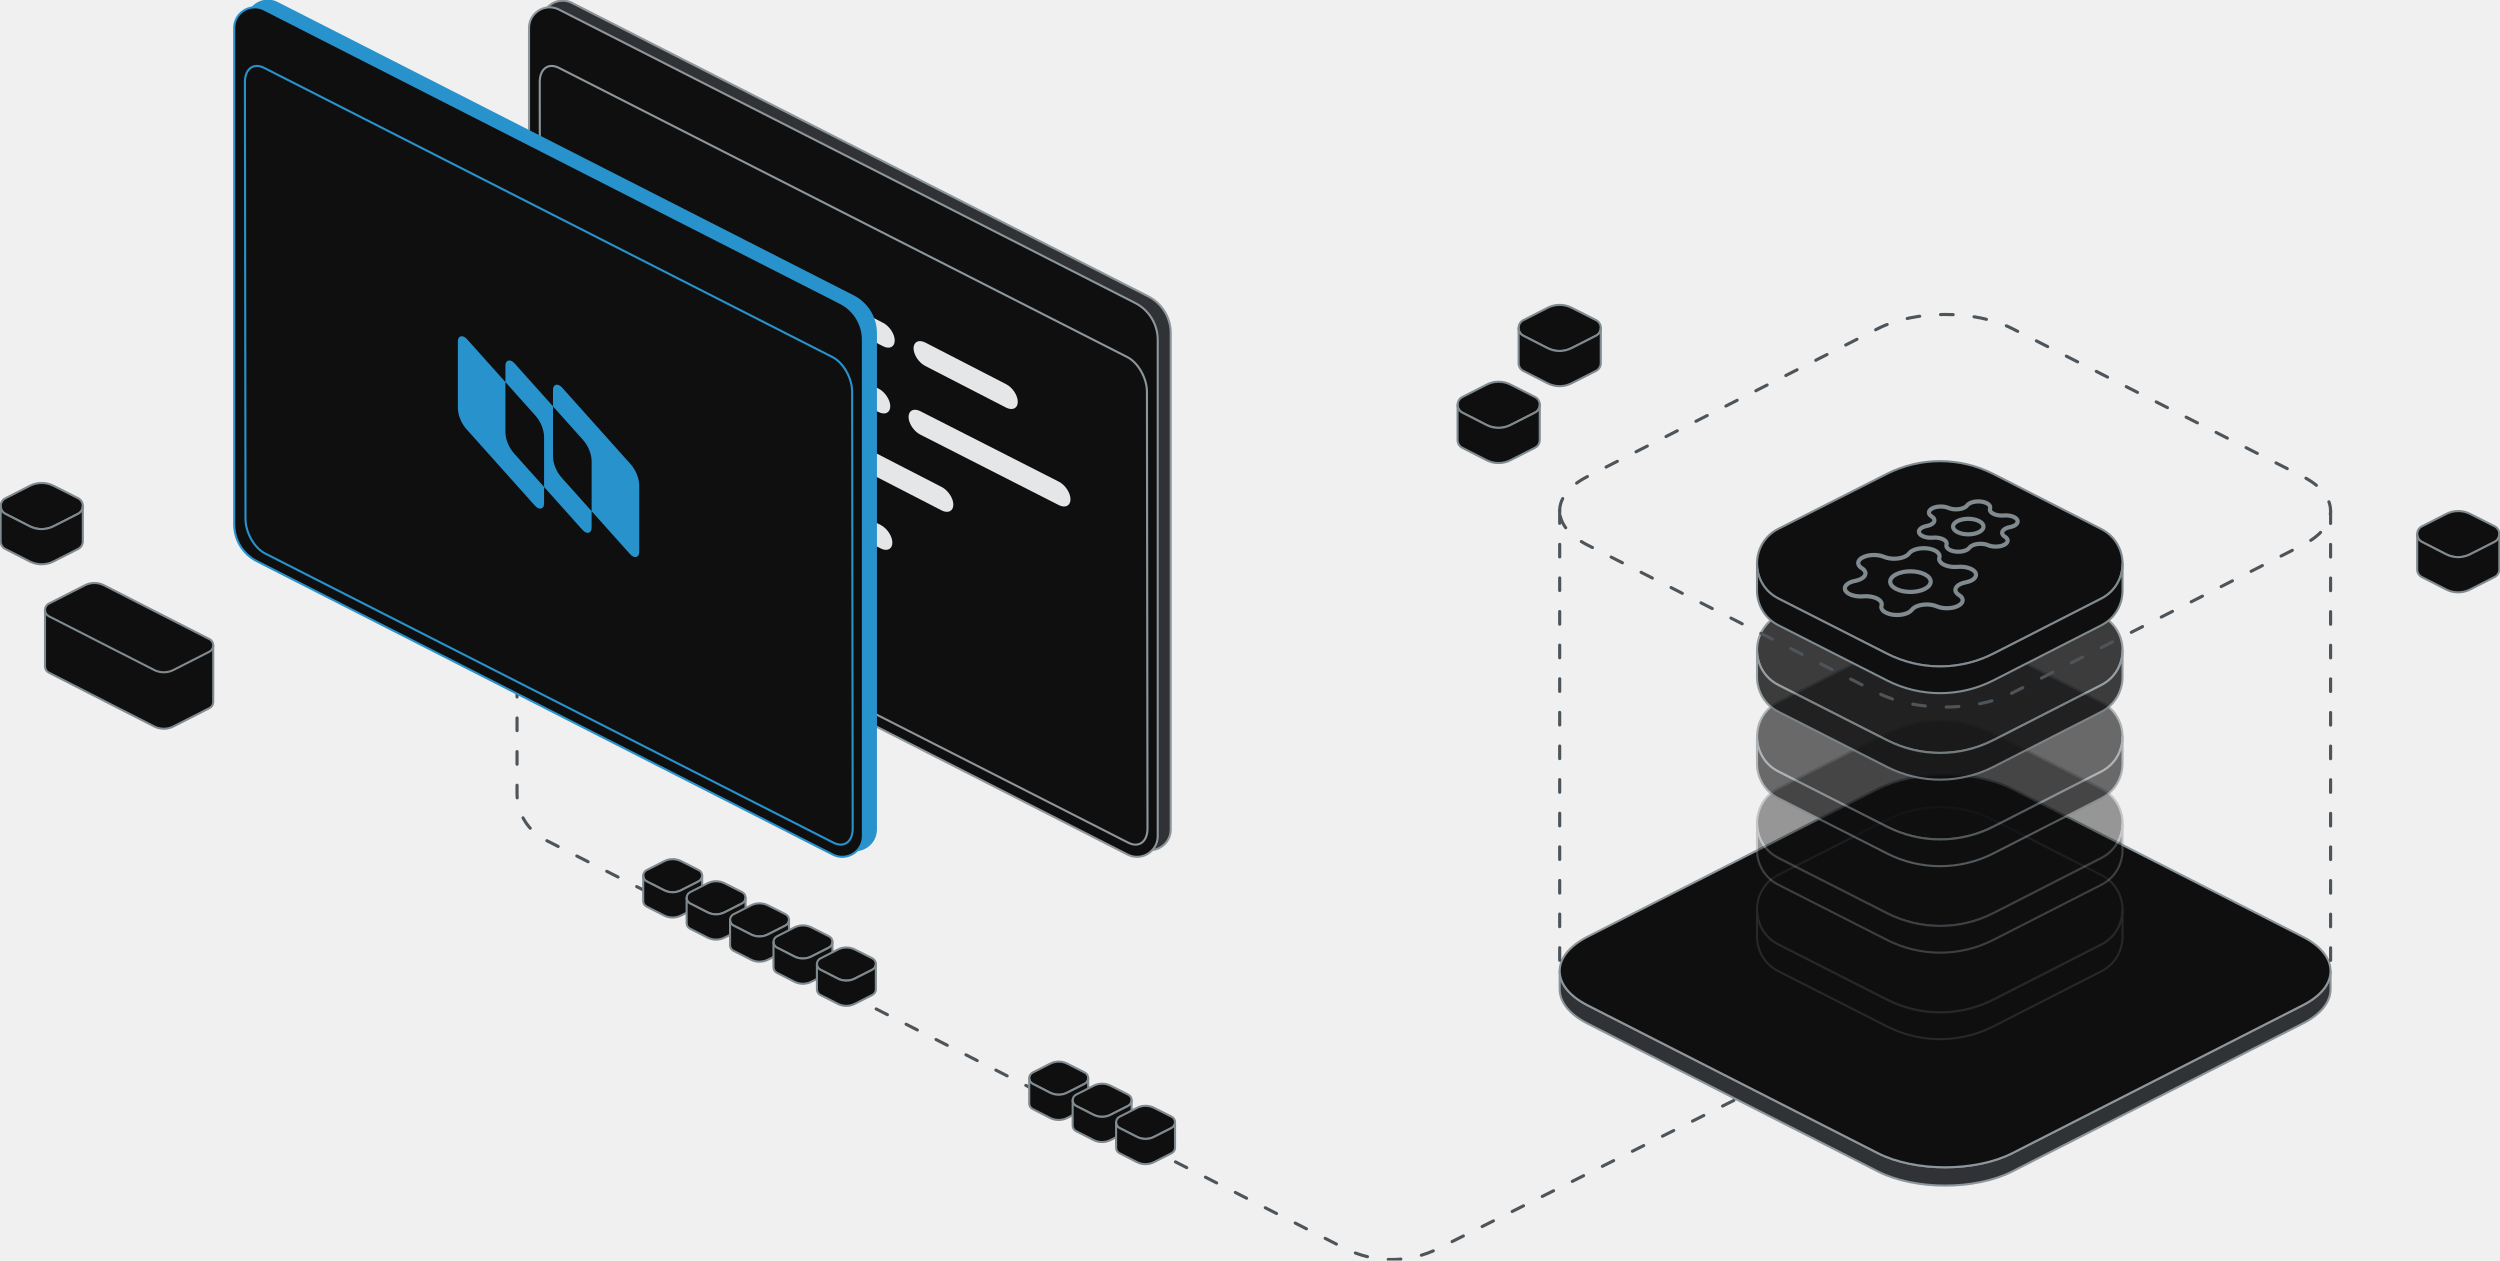
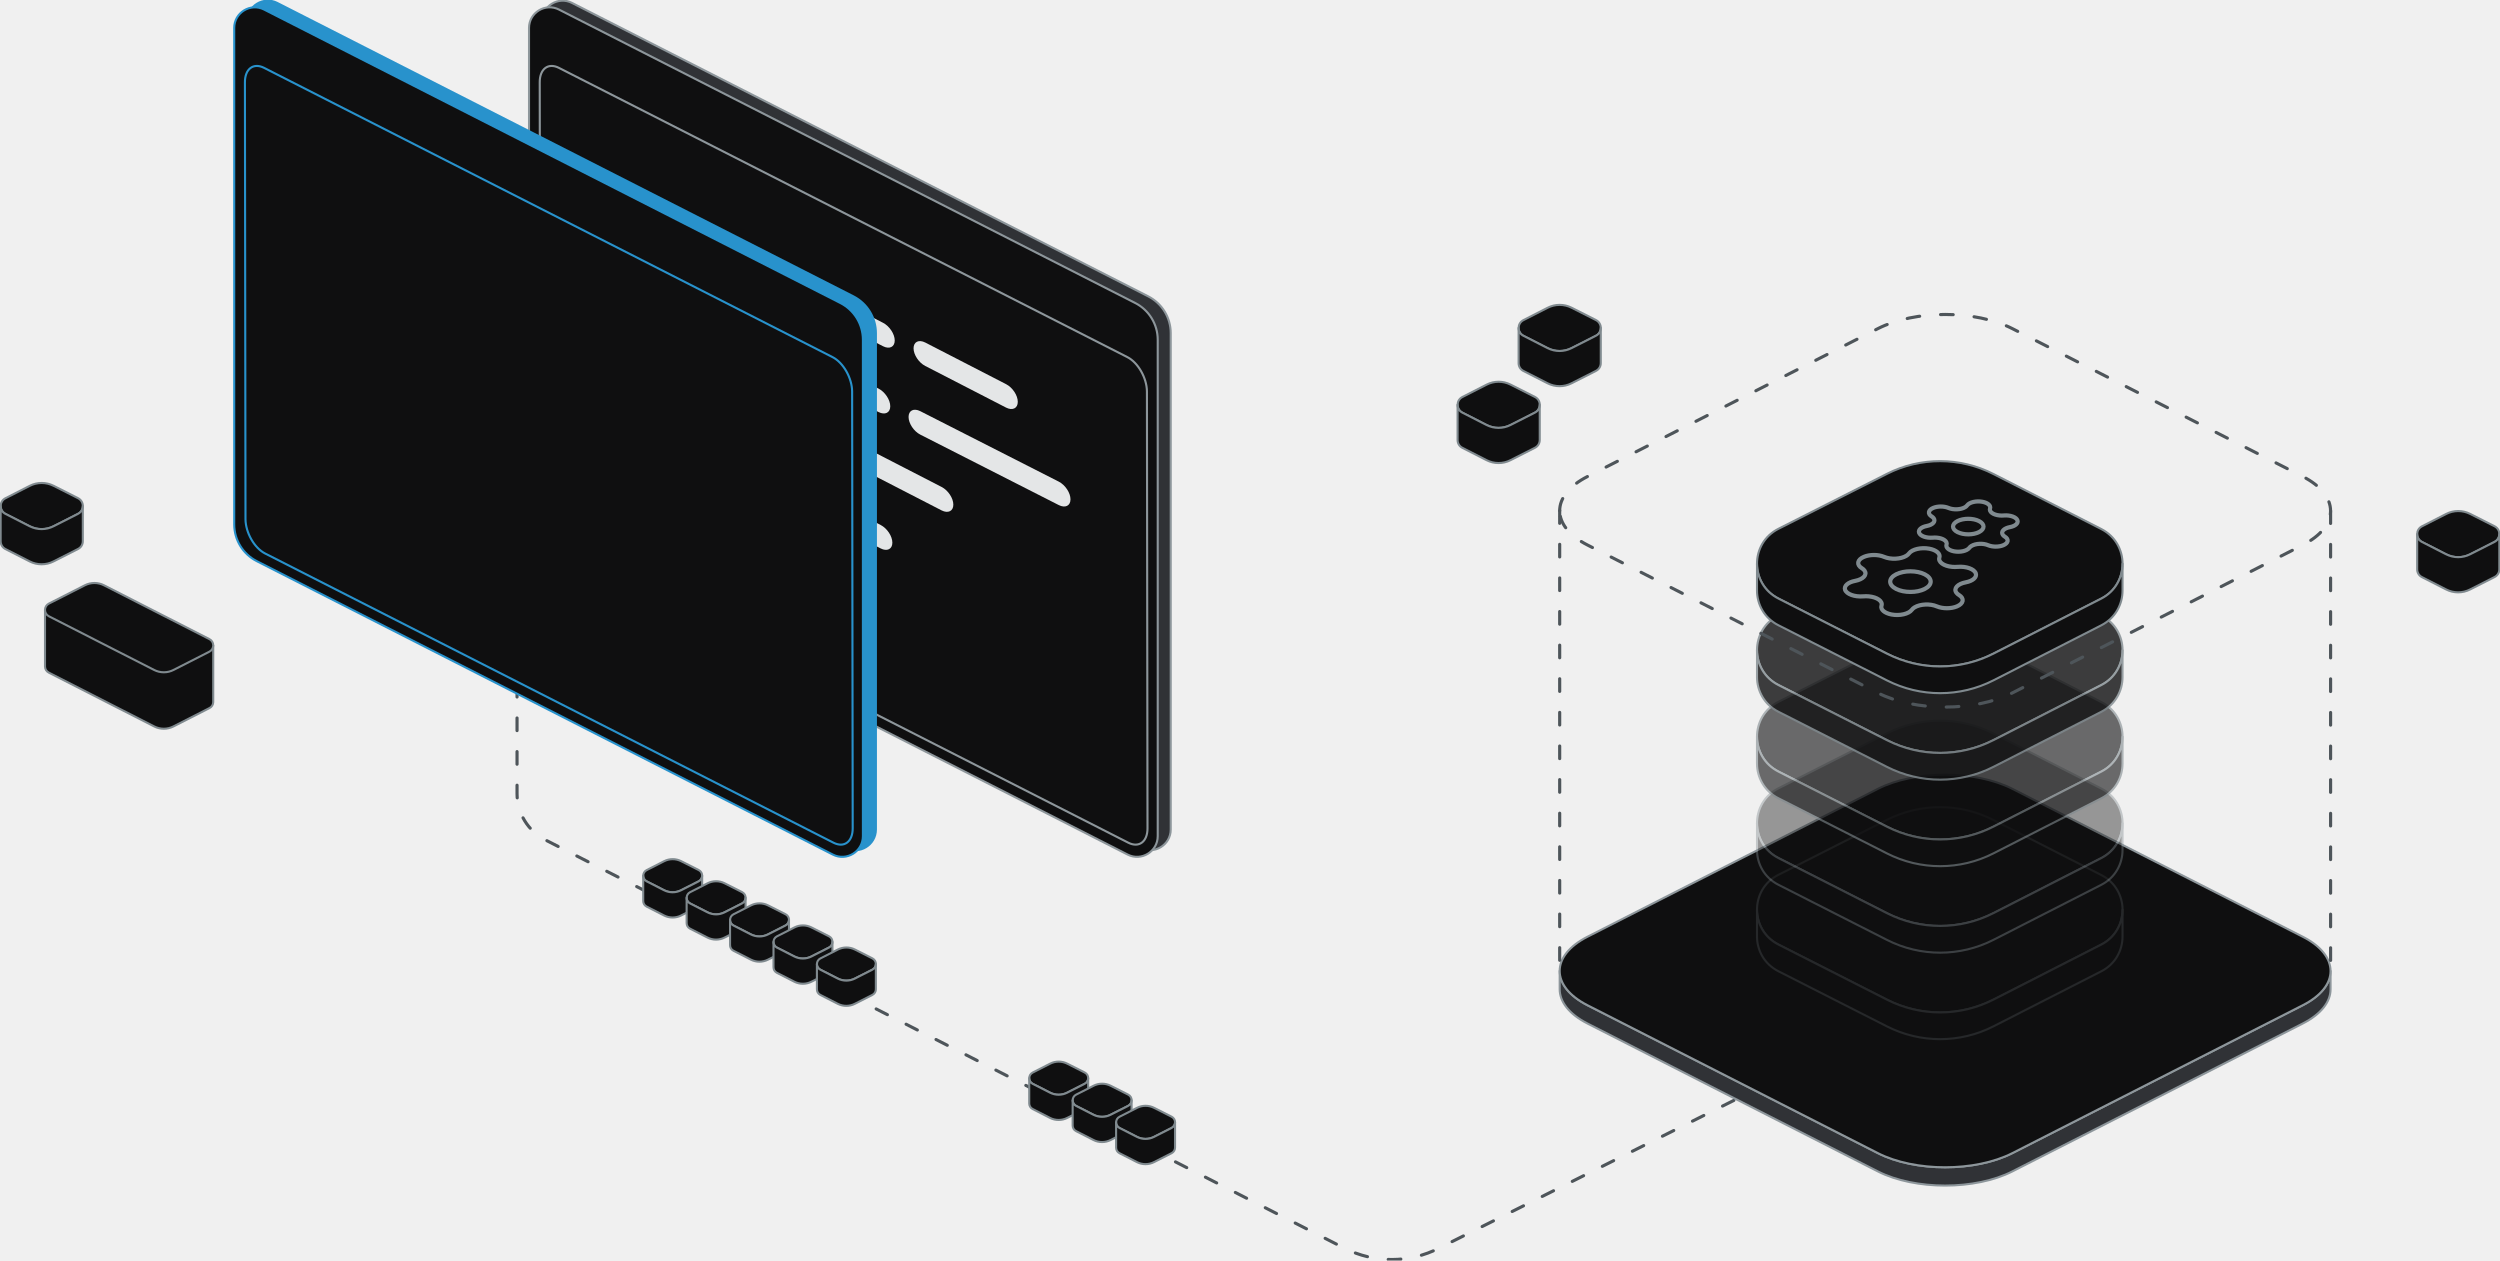
<svg xmlns="http://www.w3.org/2000/svg" width="595" height="300" viewBox="0 0 595 300" fill="none">
  <g clip-path="url(#clip0_1007_112155)">
    <path d="M412.653 261.898L342.506 297.05C335.439 300.668 327.06 300.68 319.981 297.074L129.812 199.907C125.666 197.798 123.055 193.536 123.055 188.885V106.099" stroke="#4E555A" stroke-width="0.75" stroke-linecap="round" stroke-linejoin="round" stroke-dasharray="3 5 3 5" />
    <path d="M136.141 0.699L273.261 70.526C276.553 72.203 278.632 75.586 278.632 79.285V197.427C278.626 201.095 274.746 203.47 271.472 201.806L134.365 131.966C131.073 130.29 129 126.907 129 123.208V5.078C129 1.41 132.88 -0.965 136.147 0.699H136.141Z" fill="#303236" stroke="#8D969B" stroke-width="0.5" stroke-linecap="round" stroke-linejoin="round" />
    <path d="M133.047 2.282L270.167 72.11C273.459 73.786 275.538 77.17 275.538 80.868V199.01C275.532 202.678 271.652 205.054 268.379 203.39L131.271 133.55C127.979 131.874 125.906 128.49 125.906 124.791V6.662C125.906 2.994 129.786 0.619 133.053 2.282H133.047Z" fill="#0F0F10" stroke="#8D969B" stroke-width="0.5" stroke-linecap="round" stroke-linejoin="round" />
    <path d="M268.545 200.569L133.251 131.725C130.708 130.432 128.622 126.783 128.591 123.573L128.455 19.614C128.431 16.41 130.466 14.857 133.016 16.15L268.31 84.994C270.853 86.287 272.939 89.936 272.97 93.147L273.106 197.105C273.131 200.309 271.095 201.862 268.545 200.569Z" fill="#0F0F10" stroke="#8D969B" stroke-width="0.5" stroke-linecap="round" stroke-linejoin="round" />
    <path d="M180.304 67.013L161.078 57.11C159.537 56.325 158.287 54.438 158.287 52.898C158.287 51.358 159.537 50.745 161.078 51.531L180.304 61.434C181.845 62.219 183.095 64.106 183.095 65.646C183.095 67.186 181.845 67.799 180.304 67.013Z" fill="#E4E6E7" />
    <path d="M210.156 82.402L190.929 72.499C189.389 71.714 188.139 69.827 188.139 68.287C188.139 66.747 189.389 66.135 190.929 66.92L210.156 76.823C211.696 77.609 212.946 79.495 212.946 81.035C212.946 82.576 211.696 83.188 210.156 82.402Z" fill="#E4E6E7" />
    <path d="M239.443 97.006L220.217 87.103C218.676 86.318 217.426 84.431 217.426 82.891C217.426 81.351 218.676 80.739 220.217 81.524L239.443 91.427C240.983 92.213 242.233 94.099 242.233 95.639C242.233 97.179 240.983 97.792 239.443 97.006Z" fill="#E4E6E7" />
    <path d="M180.304 115.921L161.078 106.018C159.537 105.233 158.287 103.346 158.287 101.806C158.287 100.266 159.537 99.654 161.078 100.439L180.304 110.342C181.845 111.128 183.095 113.014 183.095 114.554C183.095 116.095 181.845 116.707 180.304 115.921Z" fill="#E4E6E7" />
    <path d="M209.591 130.525L190.365 120.622C188.824 119.837 187.574 117.95 187.574 116.41C187.574 114.87 188.824 114.257 190.365 115.043L209.591 124.946C211.132 125.731 212.382 127.618 212.382 129.158C212.382 130.698 211.132 131.311 209.591 130.525Z" fill="#E4E6E7" />
    <path d="M179.804 83.46L160.578 73.557C159.037 72.772 157.787 70.885 157.787 69.345C157.787 67.805 159.037 67.192 160.578 67.978L179.804 77.881C181.345 78.666 182.595 80.553 182.595 82.093C182.595 83.633 181.345 84.246 179.804 83.46Z" fill="#E4E6E7" />
    <path d="M209.091 98.064L189.865 88.161C188.324 87.376 187.074 85.489 187.074 83.949C187.074 82.409 188.324 81.796 189.865 82.582L209.091 92.485C210.632 93.27 211.882 95.157 211.882 96.697C211.882 98.237 210.632 98.85 209.091 98.064Z" fill="#E4E6E7" />
    <path d="M224.103 121.476L204.877 111.573C203.336 110.787 202.086 108.901 202.086 107.361C202.086 105.821 203.336 105.208 204.877 105.994L224.103 115.897C225.644 116.682 226.894 118.569 226.894 120.109C226.894 121.649 225.644 122.261 224.103 121.476Z" fill="#E4E6E7" />
    <path d="M194.035 138.17L161.078 121.402C159.537 120.616 158.287 118.73 158.287 117.189C158.287 115.649 159.537 115.037 161.078 115.822L194.035 132.591C195.576 133.377 196.826 135.263 196.826 136.803C196.826 138.344 195.576 138.956 194.035 138.17Z" fill="#E4E6E7" />
    <path d="M150.992 51.976L147.799 50.349C147.168 50.028 146.66 49.261 146.66 48.63V45.438C146.66 44.807 147.174 44.56 147.799 44.875L150.992 46.502C151.623 46.824 152.13 47.591 152.13 48.222V51.413C152.13 52.044 151.617 52.292 150.992 51.976Z" fill="#E4E6E7" />
    <path d="M150.992 67.947L147.799 66.32C147.168 65.999 146.66 65.232 146.66 64.601V61.409C146.66 60.778 147.174 60.531 147.799 60.846L150.992 62.473C151.623 62.795 152.13 63.562 152.13 64.192V67.384C152.13 68.015 151.617 68.263 150.992 67.947Z" fill="#E4E6E7" />
    <path d="M150.992 84.141L147.799 82.514C147.168 82.192 146.66 81.425 146.66 80.794V77.603C146.66 76.972 147.174 76.724 147.799 77.04L150.992 78.666C151.623 78.988 152.13 79.755 152.13 80.386V83.578C152.13 84.209 151.617 84.456 150.992 84.141Z" fill="#E4E6E7" />
    <path d="M150.992 116.274L147.799 114.647C147.168 114.325 146.66 113.558 146.66 112.928V109.736C146.66 109.105 147.174 108.858 147.799 109.173L150.992 110.8C151.623 111.121 152.13 111.888 152.13 112.519V115.711C152.13 116.342 151.617 116.589 150.992 116.274Z" fill="#E4E6E7" />
    <path d="M251.986 120.208L219.029 103.439C217.488 102.654 216.238 100.767 216.238 99.227C216.238 97.687 217.488 97.074 219.029 97.86L251.986 114.629C253.527 115.414 254.777 117.301 254.777 118.841C254.777 120.381 253.527 120.993 251.986 120.208Z" fill="#E4E6E7" />
    <path d="M194.035 105.963L161.078 89.194C159.537 88.409 158.287 86.522 158.287 84.982C158.287 83.442 159.537 82.829 161.078 83.615L194.035 100.384C195.576 101.169 196.826 103.056 196.826 104.596C196.826 106.136 195.576 106.748 194.035 105.963Z" fill="#E4E6E7" />
    <path d="M150.992 100.192L147.799 98.565C147.168 98.243 146.66 97.476 146.66 96.845V93.654C146.66 93.023 147.174 92.775 147.799 93.091L150.992 94.718C151.623 95.039 152.13 95.806 152.13 96.437V99.629C152.13 100.26 151.617 100.507 150.992 100.192Z" fill="#E4E6E7" />
    <path d="M65.971 0.699L203.091 70.526C206.383 72.203 208.462 75.586 208.462 79.285V197.427C208.456 201.095 204.576 203.47 201.302 201.806L64.195 131.966C60.903 130.29 58.83 126.907 58.83 123.208V5.078C58.83 1.41 62.71 -0.965 65.977 0.699H65.971Z" fill="#2892CC" stroke="#2892CC" stroke-width="0.5" stroke-linecap="round" stroke-linejoin="round" />
    <path d="M62.883 2.282L200.003 72.11C203.295 73.786 205.374 77.17 205.374 80.868V199.01C205.368 202.678 201.488 205.054 198.214 203.39L61.107 133.55C57.815 131.874 55.742 128.49 55.742 124.791V6.662C55.742 2.994 59.622 0.619 62.889 2.282H62.883Z" fill="#0F0F10" stroke="#2892CC" stroke-width="0.5" stroke-linecap="round" stroke-linejoin="round" />
    <path d="M198.381 200.569L63.087 131.725C60.544 130.432 58.458 126.783 58.427 123.573L58.291 19.614C58.267 16.41 60.302 14.857 62.852 16.15L198.146 84.994C200.689 86.287 202.775 89.936 202.806 93.147L202.942 197.105C202.966 200.309 200.931 201.862 198.381 200.569Z" fill="#0F0F10" stroke="#2892CC" stroke-width="0.5" stroke-linecap="round" stroke-linejoin="round" />
    <path d="M153.084 208.425C153.084 208.957 153.356 209.482 153.901 209.761L157.168 211.425L158.041 211.87C159.328 212.526 160.844 212.526 162.131 211.87L163.016 211.418L166.295 209.754C166.84 209.476 167.118 208.95 167.118 208.418C167.118 207.886 166.846 207.355 166.295 207.076L162.131 204.967C160.844 204.317 159.328 204.317 158.047 204.973L153.907 207.082C153.362 207.361 153.09 207.893 153.09 208.418L153.084 208.425Z" fill="#0F0F10" stroke="#808A8F" stroke-width="0.5" stroke-linecap="round" stroke-linejoin="round" />
    <path d="M153.084 208.425V214.431C153.084 214.963 153.357 215.488 153.901 215.767L158.035 217.876C159.322 218.532 160.838 218.532 162.125 217.876L166.289 215.761C166.834 215.482 167.112 214.956 167.112 214.424V208.418C167.112 208.944 166.834 209.476 166.289 209.754L163.01 211.418L162.125 211.87C160.838 212.526 159.322 212.526 158.035 211.87L157.162 211.425L153.895 209.761C153.35 209.482 153.078 208.95 153.078 208.425H153.084Z" fill="#0F0F10" stroke="#808A8F" stroke-width="0.5" stroke-linecap="round" stroke-linejoin="round" />
    <path d="M163.418 213.682C163.418 214.214 163.69 214.74 164.235 215.018L167.502 216.682L168.375 217.128C169.662 217.783 171.178 217.783 172.465 217.128L173.35 216.676L176.629 215.012C177.174 214.734 177.452 214.208 177.452 213.676C177.452 213.144 177.18 212.612 176.629 212.334L172.465 210.225C171.178 209.575 169.662 209.575 168.381 210.231L164.241 212.34C163.696 212.618 163.424 213.15 163.424 213.676L163.418 213.682Z" fill="#0F0F10" stroke="#808A8F" stroke-width="0.5" stroke-linecap="round" stroke-linejoin="round" />
    <path d="M163.418 213.682V219.688C163.418 220.22 163.691 220.746 164.235 221.024L168.369 223.134C169.656 223.789 171.172 223.789 172.459 223.134L176.623 221.018C177.168 220.74 177.446 220.214 177.446 219.682V213.676C177.446 214.202 177.168 214.734 176.623 215.012L173.344 216.676L172.459 217.127C171.172 217.783 169.656 217.783 168.369 217.127L167.496 216.682L164.229 215.018C163.684 214.74 163.412 214.208 163.412 213.682H163.418Z" fill="#0F0F10" stroke="#808A8F" stroke-width="0.5" stroke-linecap="round" stroke-linejoin="round" />
    <path d="M173.752 218.94C173.752 219.472 174.024 219.998 174.569 220.276L177.836 221.94L178.709 222.385C179.996 223.041 181.512 223.041 182.799 222.385L183.684 221.934L186.963 220.27C187.508 219.991 187.786 219.466 187.786 218.934C187.786 218.402 187.514 217.87 186.963 217.591L182.799 215.482C181.512 214.833 179.996 214.833 178.715 215.488L174.575 217.598C174.03 217.876 173.758 218.408 173.758 218.934L173.752 218.94Z" fill="#0F0F10" stroke="#808A8F" stroke-width="0.5" stroke-linecap="round" stroke-linejoin="round" />
    <path d="M173.752 218.94V224.946C173.752 225.478 174.025 226.004 174.569 226.282L178.703 228.391C179.99 229.047 181.506 229.047 182.793 228.391L186.957 226.276C187.502 225.997 187.78 225.472 187.78 224.94V218.934C187.78 219.459 187.502 219.991 186.957 220.27L183.678 221.934L182.793 222.385C181.506 223.041 179.99 223.041 178.703 222.385L177.83 221.94L174.563 220.276C174.018 219.998 173.746 219.466 173.746 218.94H173.752Z" fill="#0F0F10" stroke="#808A8F" stroke-width="0.5" stroke-linecap="round" stroke-linejoin="round" />
    <path d="M184.092 224.191C184.092 224.723 184.364 225.249 184.909 225.527L188.176 227.191L189.048 227.637C190.335 228.292 191.852 228.292 193.139 227.637L194.024 227.185L197.303 225.521C197.848 225.243 198.126 224.717 198.126 224.185C198.126 223.653 197.854 223.121 197.303 222.843L193.139 220.734C191.852 220.084 190.335 220.084 189.055 220.74L184.915 222.849C184.37 223.127 184.098 223.659 184.098 224.185L184.092 224.191Z" fill="#0F0F10" stroke="#808A8F" stroke-width="0.5" stroke-linecap="round" stroke-linejoin="round" />
    <path d="M184.092 224.191V230.197C184.092 230.729 184.364 231.255 184.909 231.533L189.043 233.643C190.33 234.298 191.846 234.298 193.133 233.643L197.297 231.527C197.842 231.249 198.12 230.723 198.12 230.191V224.185C198.12 224.711 197.842 225.243 197.297 225.521L194.018 227.185L193.133 227.637C191.846 228.292 190.33 228.292 189.043 227.637L188.17 227.191L184.903 225.527C184.358 225.249 184.086 224.717 184.086 224.191H184.092Z" fill="#0F0F10" stroke="#808A8F" stroke-width="0.5" stroke-linecap="round" stroke-linejoin="round" />
    <path d="M194.426 229.449C194.426 229.981 194.698 230.507 195.243 230.785L198.51 232.449L199.382 232.894C200.669 233.55 202.186 233.55 203.473 232.894L204.357 232.443L207.637 230.779C208.182 230.5 208.46 229.975 208.46 229.443C208.46 228.911 208.188 228.379 207.637 228.1L203.473 225.991C202.186 225.342 200.669 225.342 199.389 225.997L195.249 228.107C194.704 228.385 194.432 228.917 194.432 229.443L194.426 229.449Z" fill="#0F0F10" stroke="#808A8F" stroke-width="0.5" stroke-linecap="round" stroke-linejoin="round" />
    <path d="M194.426 229.449V235.455C194.426 235.987 194.698 236.513 195.243 236.791L199.377 238.9C200.664 239.556 202.18 239.556 203.467 238.9L207.631 236.785C208.176 236.506 208.454 235.981 208.454 235.449V229.443C208.454 229.968 208.176 230.5 207.631 230.779L204.352 232.443L203.467 232.894C202.18 233.55 200.664 233.55 199.377 232.894L198.504 232.449L195.237 230.785C194.692 230.507 194.42 229.975 194.42 229.449H194.426Z" fill="#0F0F10" stroke="#808A8F" stroke-width="0.5" stroke-linecap="round" stroke-linejoin="round" />
    <path d="M244.957 256.609C244.957 257.141 245.229 257.667 245.774 257.945L249.041 259.609L249.914 260.054C251.201 260.71 252.717 260.71 254.004 260.054L254.889 259.603L258.168 257.939C258.713 257.661 258.991 257.135 258.991 256.603C258.991 256.071 258.719 255.539 258.168 255.261L254.004 253.151C252.717 252.502 251.201 252.502 249.92 253.158L245.78 255.267C245.236 255.545 244.963 256.077 244.963 256.603L244.957 256.609Z" fill="#0F0F10" stroke="#808A8F" stroke-width="0.5" stroke-linecap="round" stroke-linejoin="round" />
    <path d="M244.957 256.609V262.615C244.957 263.147 245.23 263.673 245.774 263.951L249.908 266.061C251.195 266.716 252.711 266.716 253.998 266.061L258.163 263.945C258.707 263.667 258.986 263.141 258.986 262.609V256.603C258.986 257.129 258.707 257.661 258.163 257.939L254.883 259.603L253.998 260.054C252.711 260.71 251.195 260.71 249.908 260.054L249.035 259.609L245.768 257.945C245.223 257.667 244.951 257.135 244.951 256.609H244.957Z" fill="#0F0F10" stroke="#808A8F" stroke-width="0.5" stroke-linecap="round" stroke-linejoin="round" />
    <path d="M255.291 261.867C255.291 262.399 255.563 262.924 256.108 263.203L259.375 264.867L260.248 265.312C261.535 265.968 263.051 265.968 264.338 265.312L265.223 264.861L268.502 263.197C269.047 262.918 269.325 262.393 269.325 261.861C269.325 261.329 269.053 260.797 268.502 260.518L264.338 258.409C263.051 257.76 261.535 257.76 260.254 258.415L256.114 260.525C255.569 260.803 255.297 261.335 255.297 261.861L255.291 261.867Z" fill="#0F0F10" stroke="#808A8F" stroke-width="0.5" stroke-linecap="round" stroke-linejoin="round" />
    <path d="M255.291 261.867V267.873C255.291 268.405 255.564 268.931 256.108 269.209L260.242 271.318C261.529 271.974 263.045 271.974 264.332 271.318L268.497 269.203C269.041 268.924 269.32 268.399 269.32 267.867V261.861C269.32 262.386 269.041 262.918 268.497 263.197L265.217 264.861L264.332 265.312C263.045 265.968 261.529 265.968 260.242 265.312L259.369 264.867L256.102 263.203C255.557 262.924 255.285 262.393 255.285 261.867H255.291Z" fill="#0F0F10" stroke="#808A8F" stroke-width="0.5" stroke-linecap="round" stroke-linejoin="round" />
    <path d="M265.631 267.124C265.631 267.656 265.903 268.182 266.448 268.46L269.715 270.124L270.587 270.57C271.875 271.225 273.391 271.225 274.678 270.57L275.563 270.118L278.842 268.454C279.387 268.176 279.665 267.65 279.665 267.118C279.665 266.586 279.393 266.054 278.842 265.776L274.678 263.667C273.391 263.017 271.875 263.017 270.594 263.673L266.454 265.782C265.909 266.061 265.637 266.592 265.637 267.118L265.631 267.124Z" fill="#0F0F10" stroke="#808A8F" stroke-width="0.5" stroke-linecap="round" stroke-linejoin="round" />
    <path d="M265.631 267.124V273.13C265.631 273.662 265.903 274.188 266.448 274.467L270.582 276.576C271.869 277.231 273.385 277.231 274.672 276.576L278.836 274.46C279.381 274.182 279.659 273.656 279.659 273.124V267.118C279.659 267.644 279.381 268.176 278.836 268.454L275.557 270.118L274.672 270.57C273.385 271.225 271.869 271.225 270.582 270.57L269.709 270.124L266.442 268.46C265.897 268.182 265.625 267.65 265.625 267.124H265.631Z" fill="#0F0F10" stroke="#808A8F" stroke-width="0.5" stroke-linecap="round" stroke-linejoin="round" />
    <path d="M371.205 231.082C371.205 234.038 373.408 236.995 377.839 239.253L446.921 274.436C455.77 278.939 470.114 278.939 478.957 274.436L548.039 239.253C552.458 237.001 554.673 234.057 554.673 231.107V235.461C554.673 238.412 552.458 241.356 548.039 243.607L478.957 278.79C470.108 283.293 455.764 283.293 446.921 278.79L377.839 243.607C373.408 241.35 371.205 238.393 371.205 235.436V231.082Z" fill="#303236" stroke="#8D969B" stroke-width="0.5" stroke-linecap="round" stroke-linejoin="round" />
    <path d="M371.205 231.082C371.205 228.131 373.42 225.187 377.839 222.936L446.921 187.753C455.77 183.25 470.114 183.25 478.957 187.753L548.039 222.936C552.47 225.193 554.673 228.15 554.673 231.107C554.673 234.063 552.458 237.001 548.039 239.253L478.957 274.436C470.108 278.939 455.764 278.939 446.921 274.436L377.839 239.253C373.408 236.995 371.205 234.038 371.205 231.082Z" fill="#0F0F10" stroke="#8D969B" stroke-width="0.5" stroke-linecap="round" stroke-linejoin="round" />
    <g opacity="0.2">
      <path d="M505.163 216.527C505.163 219.812 503.467 223.103 500.089 224.822L479.842 235.158L474.452 237.904C466.488 241.974 457.058 241.981 449.094 237.923L443.599 235.133L423.259 224.797C419.88 223.084 418.172 219.806 418.166 216.534C418.16 213.237 419.849 209.934 423.271 208.202L449.106 195.113C457.07 191.081 466.482 191.099 474.44 195.163L500.095 208.251C503.474 209.983 505.169 213.262 505.169 216.534L505.163 216.527Z" fill="#0F0F10" stroke="#808A8F" stroke-width="0.5" stroke-linecap="round" stroke-linejoin="round" />
      <path d="M505.163 216.527V222.886C505.163 226.171 503.467 229.461 500.089 231.181L474.452 244.263C466.488 248.333 457.058 248.339 449.094 244.282L423.259 231.156C419.88 229.443 418.172 226.164 418.166 222.892V216.534C418.178 219.812 419.88 223.09 423.259 224.797L443.599 235.133L449.094 237.923C457.058 241.981 466.488 241.974 474.452 237.904L479.842 235.158L500.089 224.822C503.467 223.103 505.163 219.812 505.163 216.527Z" fill="#0F0F10" stroke="#808A8F" stroke-width="0.5" stroke-linecap="round" stroke-linejoin="round" />
    </g>
    <g opacity="0.4">
      <path d="M505.163 195.942C505.163 199.227 503.467 202.517 500.089 204.237L479.842 214.573L474.452 217.319C466.488 221.389 457.058 221.395 449.094 217.338L443.599 214.548L423.259 204.212C419.88 202.499 418.172 199.221 418.166 195.948C418.16 192.652 419.849 189.349 423.271 187.617L449.106 174.528C457.07 170.495 466.482 170.514 474.44 174.578L500.095 187.666C503.474 189.398 505.169 192.676 505.169 195.948L505.163 195.942Z" fill="#0F0F10" stroke="#808A8F" stroke-width="0.5" stroke-linecap="round" stroke-linejoin="round" />
      <path d="M505.163 195.942V202.301C505.163 205.585 503.467 208.876 500.089 210.596L474.452 223.678C466.488 227.748 457.058 227.754 449.094 223.696L423.259 210.571C419.88 208.858 418.172 205.579 418.166 202.307V195.949C418.178 199.227 419.88 202.505 423.259 204.212L443.599 214.548L449.094 217.338C457.058 221.395 466.488 221.389 474.452 217.319L479.842 214.573L500.089 204.237C503.467 202.517 505.163 199.227 505.163 195.942Z" fill="#0F0F10" stroke="#808A8F" stroke-width="0.5" stroke-linecap="round" stroke-linejoin="round" />
    </g>
    <g opacity="0.6">
      <path d="M505.163 175.357C505.163 178.642 503.467 181.932 500.089 183.652L479.842 193.988L474.452 196.734C466.488 200.804 457.058 200.81 449.094 196.753L443.599 193.963L423.259 183.627C419.88 181.914 418.172 178.635 418.166 175.363C418.16 172.067 419.849 168.763 423.271 167.032L449.106 153.943C457.07 149.91 466.482 149.929 474.44 153.993L500.095 167.081C503.474 168.813 505.169 172.091 505.169 175.363L505.163 175.357Z" fill="#0F0F10" stroke="#808A8F" stroke-width="0.5" stroke-linecap="round" stroke-linejoin="round" />
      <path d="M505.163 175.357V181.716C505.163 185 503.467 188.291 500.089 190.01L474.452 203.093C466.488 207.163 457.058 207.169 449.094 203.111L423.259 189.986C419.88 188.272 418.172 184.994 418.166 181.722V175.363C418.178 178.642 419.88 181.92 423.259 183.627L443.599 193.963L449.094 196.753C457.058 200.81 466.488 200.804 474.452 196.734L479.842 193.988L500.089 183.652C503.467 181.932 505.163 178.642 505.163 175.357Z" fill="#0F0F10" stroke="#808A8F" stroke-width="0.5" stroke-linecap="round" stroke-linejoin="round" />
    </g>
    <g opacity="0.8">
      <path d="M505.163 154.766C505.163 158.05 503.467 161.341 500.089 163.061L479.842 173.396L474.452 176.143C466.488 180.213 457.058 180.219 449.094 176.161L443.599 173.372L423.259 163.036C419.88 161.322 418.172 158.044 418.166 154.772C418.16 151.475 419.849 148.172 423.271 146.44L449.106 133.352C457.07 129.319 466.482 129.338 474.44 133.401L500.095 146.49C503.474 148.222 505.169 151.5 505.169 154.772L505.163 154.766Z" fill="#0F0F10" stroke="#808A8F" stroke-width="0.5" stroke-linecap="round" stroke-linejoin="round" />
      <path d="M505.163 154.766V161.124C505.163 164.409 503.467 167.7 500.089 169.419L474.452 182.501C466.488 186.571 457.058 186.578 449.094 182.52L423.259 169.394C419.88 167.681 418.172 164.403 418.166 161.131V154.772C418.178 158.05 419.88 161.329 423.259 163.036L443.599 173.372L449.094 176.161C457.058 180.219 466.488 180.213 474.452 176.143L479.842 173.396L500.089 163.061C503.467 161.341 505.163 158.05 505.163 154.766Z" fill="#0F0F10" stroke="#808A8F" stroke-width="0.5" stroke-linecap="round" stroke-linejoin="round" />
    </g>
    <path d="M505.163 134.181C505.163 137.465 503.467 140.756 500.089 142.475L479.842 152.811L474.452 155.558C466.488 159.628 457.058 159.634 449.094 155.576L443.599 152.787L423.259 142.451C419.88 140.737 418.172 137.459 418.166 134.187C418.16 130.89 419.849 127.587 423.271 125.855L449.106 112.767C457.07 108.734 466.482 108.752 474.44 112.816L500.095 125.905C503.474 127.637 505.169 130.915 505.169 134.187L505.163 134.181Z" fill="#0F0F10" stroke="#808A8F" stroke-width="0.5" stroke-linecap="round" stroke-linejoin="round" />
    <path d="M505.163 134.181V140.539C505.163 143.824 503.467 147.114 500.089 148.834L474.452 161.916C466.488 165.986 457.058 165.992 449.094 161.935L423.259 148.809C419.88 147.096 418.172 143.818 418.166 140.546V134.187C418.178 137.465 419.88 140.743 423.259 142.451L443.599 152.787L449.094 155.576C457.058 159.634 466.488 159.628 474.452 155.558L479.842 152.811L500.089 142.475C503.467 140.756 505.163 137.465 505.163 134.181Z" fill="#0F0F10" stroke="#808A8F" stroke-width="0.5" stroke-linecap="round" stroke-linejoin="round" />
    <path d="M443.109 135.226C441.785 134.41 442.014 133.203 443.611 132.529C445.003 131.942 447.008 131.942 448.4 132.529C449.991 133.21 452.361 133.098 453.697 132.288C453.976 132.115 454.198 131.923 454.347 131.713C455.077 130.723 457.243 130.222 459.186 130.593C460.863 130.915 461.865 131.793 461.574 132.696C461.216 133.735 462.583 134.731 464.625 134.911C465.052 134.948 465.491 134.948 465.925 134.911C467.973 134.737 469.91 135.443 470.244 136.488C470.535 137.391 469.538 138.269 467.855 138.591C465.906 138.956 464.897 140.051 465.609 141.047C465.758 141.257 465.98 141.449 466.259 141.622C467.583 142.438 467.354 143.644 465.758 144.319C464.365 144.906 462.36 144.906 460.968 144.319C459.378 143.638 457.008 143.743 455.671 144.554C455.393 144.727 455.17 144.919 455.021 145.129C454.291 146.119 452.125 146.62 450.182 146.249C448.505 145.927 447.503 145.049 447.794 144.145C448.153 143.106 446.785 142.11 444.743 141.931C444.316 141.894 443.877 141.894 443.444 141.931C441.395 142.104 439.465 141.393 439.124 140.354C438.834 139.451 439.83 138.572 441.507 138.251C443.456 137.886 444.465 136.791 443.753 135.795C443.605 135.585 443.382 135.393 443.103 135.22" stroke="#808A8F" stroke-linecap="round" stroke-linejoin="round" />
    <path d="M451.278 136.692C453.159 135.733 456.21 135.733 458.091 136.692C459.972 137.651 459.972 139.203 458.091 140.162C456.21 141.121 453.159 141.121 451.278 140.162C449.397 139.203 449.397 137.651 451.278 136.692Z" stroke="#808A8F" stroke-linecap="round" stroke-linejoin="round" />
    <path d="M459.731 122.911C458.735 122.299 458.902 121.389 460.109 120.882C461.155 120.443 462.671 120.443 463.716 120.882C464.917 121.395 466.699 121.315 467.701 120.703C467.912 120.573 468.079 120.431 468.19 120.27C468.741 119.527 470.368 119.15 471.835 119.428C473.097 119.67 473.852 120.332 473.63 121.012C473.357 121.797 474.391 122.546 475.931 122.682C476.253 122.713 476.587 122.713 476.909 122.682C478.45 122.552 479.91 123.084 480.164 123.87C480.387 124.55 479.632 125.212 478.37 125.453C476.903 125.725 476.142 126.554 476.68 127.303C476.792 127.457 476.959 127.606 477.169 127.736C478.165 128.348 477.998 129.257 476.792 129.764C475.746 130.204 474.23 130.204 473.184 129.764C471.984 129.251 470.201 129.331 469.199 129.944C468.989 130.074 468.821 130.216 468.71 130.377C468.159 131.119 466.532 131.496 465.065 131.218C463.803 130.977 463.048 130.315 463.271 129.634C463.543 128.849 462.51 128.1 460.969 127.964C460.647 127.933 460.313 127.933 459.991 127.964C458.45 128.094 456.99 127.562 456.736 126.777C456.52 126.096 457.269 125.435 458.531 125.193C459.997 124.921 460.759 124.092 460.22 123.344C460.109 123.189 459.942 123.041 459.731 122.911Z" stroke="#808A8F" stroke-linecap="round" stroke-linejoin="round" />
    <path d="M465.883 124.018C467.3 123.294 469.596 123.294 471.013 124.018C472.43 124.742 472.43 125.911 471.013 126.634C469.596 127.358 467.3 127.358 465.883 126.634C464.466 125.911 464.466 124.742 465.883 124.018Z" stroke="#808A8F" stroke-linecap="round" stroke-linejoin="round" />
    <path d="M371.205 121.55C371.205 118.6 373.42 115.655 377.839 113.404L446.921 78.221C455.77 73.718 470.114 73.718 478.957 78.221L548.039 113.404C552.47 115.662 554.673 118.618 554.673 121.575C554.673 124.531 552.458 127.47 548.039 129.721L478.957 164.904C470.108 169.407 455.764 169.407 446.921 164.904L377.839 129.721C373.408 127.463 371.205 124.507 371.205 121.55Z" stroke="#4E555A" stroke-width="0.75" stroke-linecap="round" stroke-linejoin="round" stroke-dasharray="3 5 3 5" />
    <path d="M554.68 121.575V232.053" stroke="#4E555A" stroke-width="0.75" stroke-linecap="round" stroke-linejoin="round" stroke-dasharray="3 5 3 5" />
    <path d="M371.205 121.55V231.082" stroke="#4E555A" stroke-width="0.75" stroke-linecap="round" stroke-linejoin="round" stroke-dasharray="3 5 3 5" />
-     <path d="M131.613 92.763C131.613 91.415 132.782 91.13 133.772 92.237L150.071 110.453C151.334 111.864 152.132 113.843 152.132 115.563V131.379C152.132 132.727 150.962 133.012 149.972 131.905L140.808 121.661V109.798C140.808 108.078 140.01 106.099 138.747 104.689L131.613 96.716V92.769V92.763ZM108.971 81.227C108.971 79.879 110.14 79.594 111.13 80.701L120.289 90.938V102.808C120.289 104.528 121.087 106.507 122.349 107.917L129.49 115.897V119.843C129.49 121.191 128.321 121.476 127.33 120.369L111.031 102.153C109.769 100.742 108.971 98.763 108.971 97.043V81.227ZM120.289 86.992C120.289 85.644 121.458 85.359 122.448 86.466L131.613 96.703V108.573C131.613 110.293 132.411 112.272 133.673 113.682L140.808 121.655V125.608C140.808 126.956 139.638 127.241 138.648 126.134L129.49 115.897V104.027C129.49 102.307 128.692 100.328 127.429 98.918L120.289 90.938V86.992Z" fill="#2892CC" />
    <path d="M0.154 120.443C0.154 121.179 0.538 121.921 1.293 122.305L5.847 124.63L7.06 125.249C8.848 126.164 10.971 126.164 12.759 125.249L13.997 124.624L18.57 122.299C19.331 121.915 19.715 121.179 19.715 120.443C19.715 119.701 19.337 118.958 18.57 118.569L12.759 115.624C10.971 114.721 8.855 114.721 7.066 115.637L1.299 118.581C0.538 118.971 0.16 119.707 0.16 120.443H0.154Z" fill="#0F0F10" stroke="#808A8F" stroke-width="0.5" stroke-linecap="round" stroke-linejoin="round" />
    <path d="M0.155 120.443V128.812C0.155 129.548 0.538 130.29 1.293 130.674L7.054 133.612C8.843 134.527 10.965 134.527 12.753 133.612L18.564 130.661C19.325 130.278 19.709 129.542 19.709 128.806V120.437C19.709 121.173 19.325 121.909 18.564 122.292L13.991 124.618L12.753 125.243C10.965 126.158 8.843 126.152 7.054 125.243L5.841 124.624L1.287 122.299C0.526 121.909 0.148 121.173 0.148 120.437L0.155 120.443Z" fill="#0F0F10" stroke="#808A8F" stroke-width="0.5" stroke-linecap="round" stroke-linejoin="round" />
    <path d="M346.904 96.351C346.904 97.087 347.288 97.829 348.043 98.212L352.597 100.538L353.81 101.157C355.598 102.072 357.721 102.072 359.509 101.157L360.747 100.532L365.32 98.206C366.081 97.823 366.465 97.087 366.465 96.351C366.465 95.608 366.087 94.866 365.32 94.476L359.509 91.532C357.721 90.629 355.605 90.629 353.816 91.544L348.049 94.489C347.288 94.879 346.91 95.615 346.91 96.351H346.904Z" fill="#0F0F10" stroke="#808A8F" stroke-width="0.5" stroke-linecap="round" stroke-linejoin="round" />
    <path d="M346.905 96.351V104.72C346.905 105.456 347.288 106.198 348.043 106.581L353.804 109.519C355.593 110.435 357.715 110.435 359.503 109.519L365.314 106.569C366.075 106.185 366.459 105.449 366.459 104.713V96.344C366.459 97.081 366.075 97.817 365.314 98.2L360.741 100.526L359.503 101.151C357.715 102.066 355.593 102.06 353.804 101.151L352.591 100.532L348.037 98.206C347.276 97.817 346.898 97.081 346.898 96.344L346.905 96.351Z" fill="#0F0F10" stroke="#808A8F" stroke-width="0.5" stroke-linecap="round" stroke-linejoin="round" />
    <path d="M575.285 127.123C575.285 127.859 575.669 128.601 576.424 128.985L580.978 131.311L582.191 131.929C583.979 132.845 586.102 132.845 587.89 131.929L589.128 131.304L593.701 128.979C594.462 128.595 594.845 127.859 594.845 127.123C594.845 126.381 594.468 125.639 593.701 125.249L587.89 122.305C586.102 121.402 583.985 121.402 582.197 122.317L576.43 125.261C575.669 125.651 575.291 126.387 575.291 127.123H575.285Z" fill="#0F0F10" stroke="#808A8F" stroke-width="0.5" stroke-linecap="round" stroke-linejoin="round" />
    <path d="M575.285 127.123V135.492C575.285 136.228 575.669 136.97 576.424 137.354L582.185 140.292C583.973 141.207 586.096 141.207 587.884 140.292L593.695 137.341C594.456 136.958 594.84 136.222 594.84 135.486V127.117C594.84 127.853 594.456 128.589 593.695 128.973L589.122 131.298L587.884 131.923C586.096 132.838 583.973 132.832 582.185 131.923L580.972 131.304L576.418 128.979C575.657 128.589 575.279 127.853 575.279 127.117L575.285 127.123Z" fill="#0F0F10" stroke="#808A8F" stroke-width="0.5" stroke-linecap="round" stroke-linejoin="round" />
    <path d="M361.428 78.054C361.428 78.79 361.811 79.532 362.566 79.916L367.121 82.242L368.334 82.86C370.122 83.776 372.244 83.776 374.033 82.86L375.27 82.236L379.843 79.91C380.604 79.526 380.988 78.79 380.988 78.054C380.988 77.312 380.611 76.57 379.843 76.18L374.033 73.236C372.244 72.333 370.128 72.333 368.34 73.248L362.572 76.192C361.811 76.582 361.434 77.318 361.434 78.054H361.428Z" fill="#0F0F10" stroke="#808A8F" stroke-width="0.5" stroke-linecap="round" stroke-linejoin="round" />
    <path d="M361.428 78.054V86.423C361.428 87.159 361.812 87.901 362.567 88.285L368.328 91.223C370.116 92.138 372.238 92.138 374.027 91.223L379.837 88.272C380.598 87.889 380.982 87.153 380.982 86.417V78.048C380.982 78.784 380.598 79.52 379.837 79.903L375.264 82.229L374.027 82.854C372.238 83.769 370.116 83.763 368.328 82.854L367.115 82.236L362.56 79.91C361.799 79.52 361.422 78.784 361.422 78.048L361.428 78.054Z" fill="#0F0F10" stroke="#808A8F" stroke-width="0.5" stroke-linecap="round" stroke-linejoin="round" />
    <path d="M10.711 145.179V158.632C10.711 158.935 10.804 159.232 10.965 159.492C11.126 159.751 11.361 159.956 11.633 160.092L36.682 172.883C37.394 173.248 38.186 173.44 38.99 173.44C39.795 173.44 40.587 173.248 41.298 172.883L49.826 168.535C50.098 168.411 50.327 168.207 50.488 167.959C50.649 167.712 50.741 167.421 50.748 167.124V153.64L18.403 142.308L10.705 145.179H10.711Z" fill="#0F0F10" stroke="#808A8F" stroke-width="0.5" stroke-linecap="round" stroke-linejoin="round" />
    <path d="M11.627 143.663L20.166 139.315C20.878 138.95 21.67 138.752 22.475 138.752C23.279 138.752 24.071 138.944 24.783 139.315L49.832 152.106C50.11 152.248 50.345 152.459 50.506 152.725C50.667 152.991 50.754 153.294 50.754 153.603C50.754 153.912 50.667 154.215 50.506 154.481C50.345 154.747 50.11 154.958 49.832 155.1L41.298 159.448C40.587 159.813 39.795 160.005 38.99 160.005C38.186 160.005 37.394 159.813 36.682 159.448L11.633 146.669C11.355 146.527 11.12 146.31 10.959 146.051C10.798 145.785 10.711 145.482 10.705 145.172C10.705 144.863 10.792 144.554 10.953 144.288C11.114 144.022 11.349 143.805 11.621 143.663H11.627Z" fill="#0F0F10" stroke="#808A8F" stroke-width="0.5" stroke-linecap="round" stroke-linejoin="round" />
  </g>
  <defs>
    <clipPath id="clip0_1007_112155">
      <rect width="595" height="300" fill="white" />
    </clipPath>
  </defs>
</svg>
